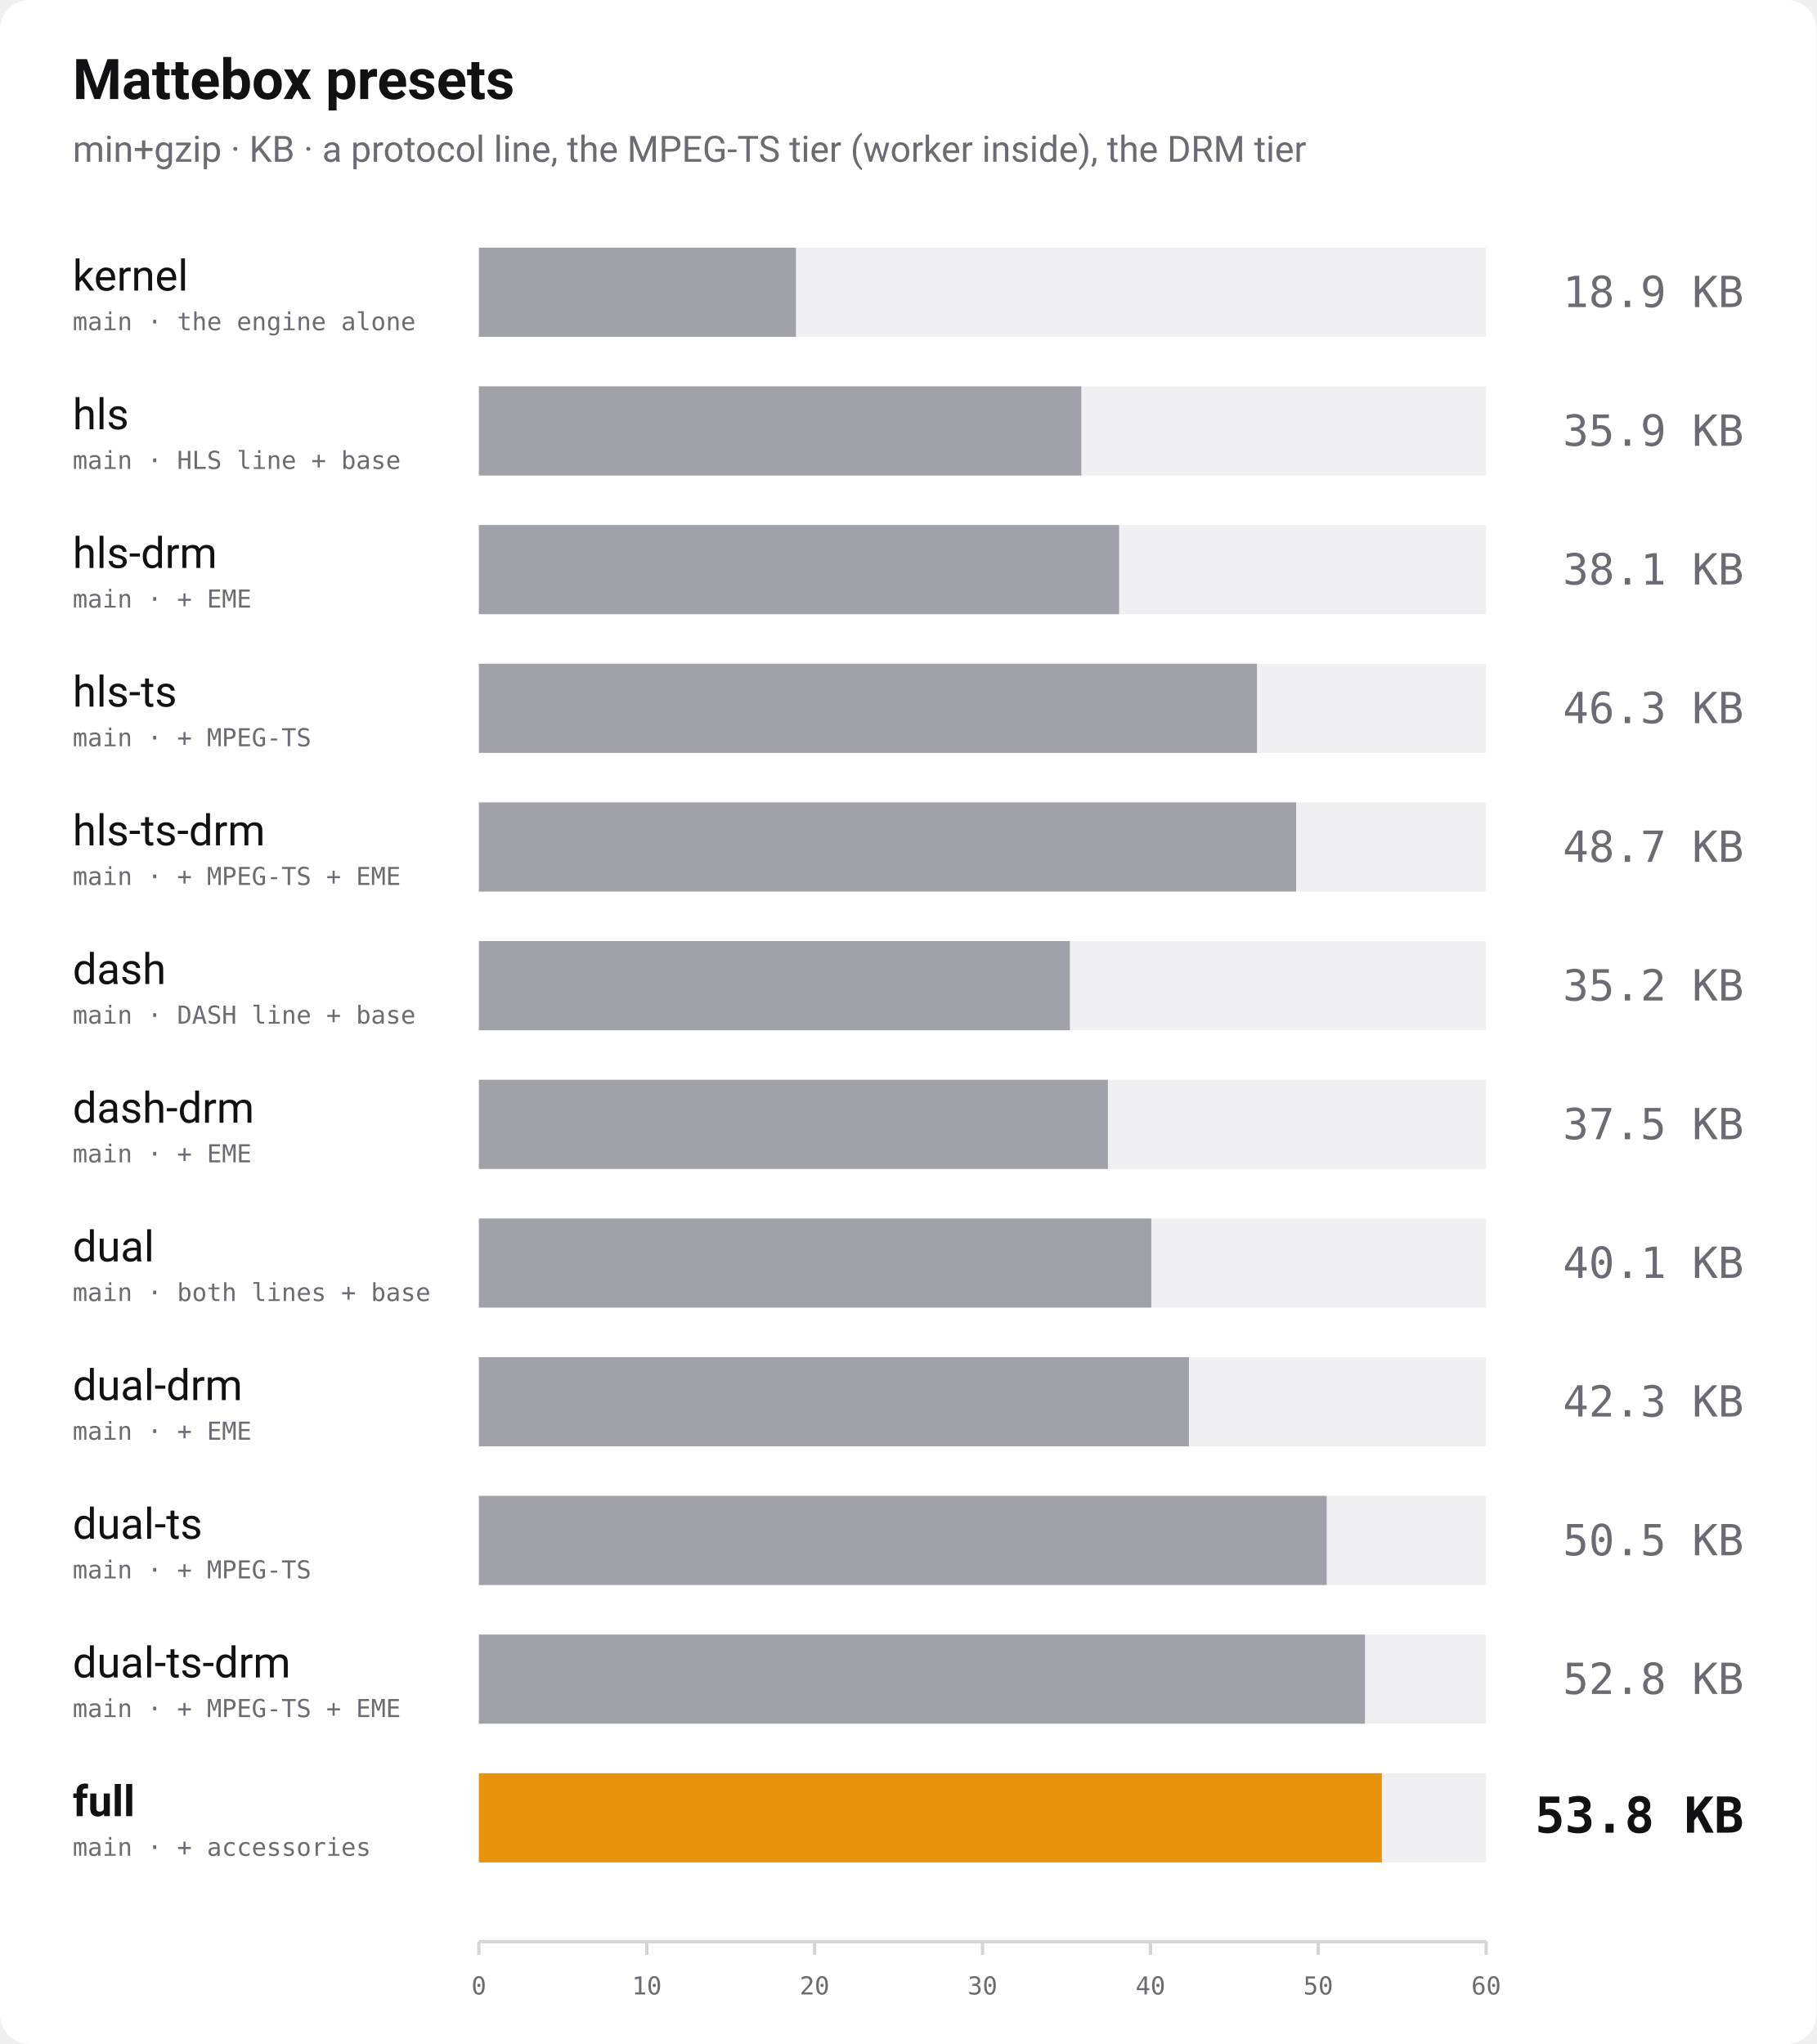
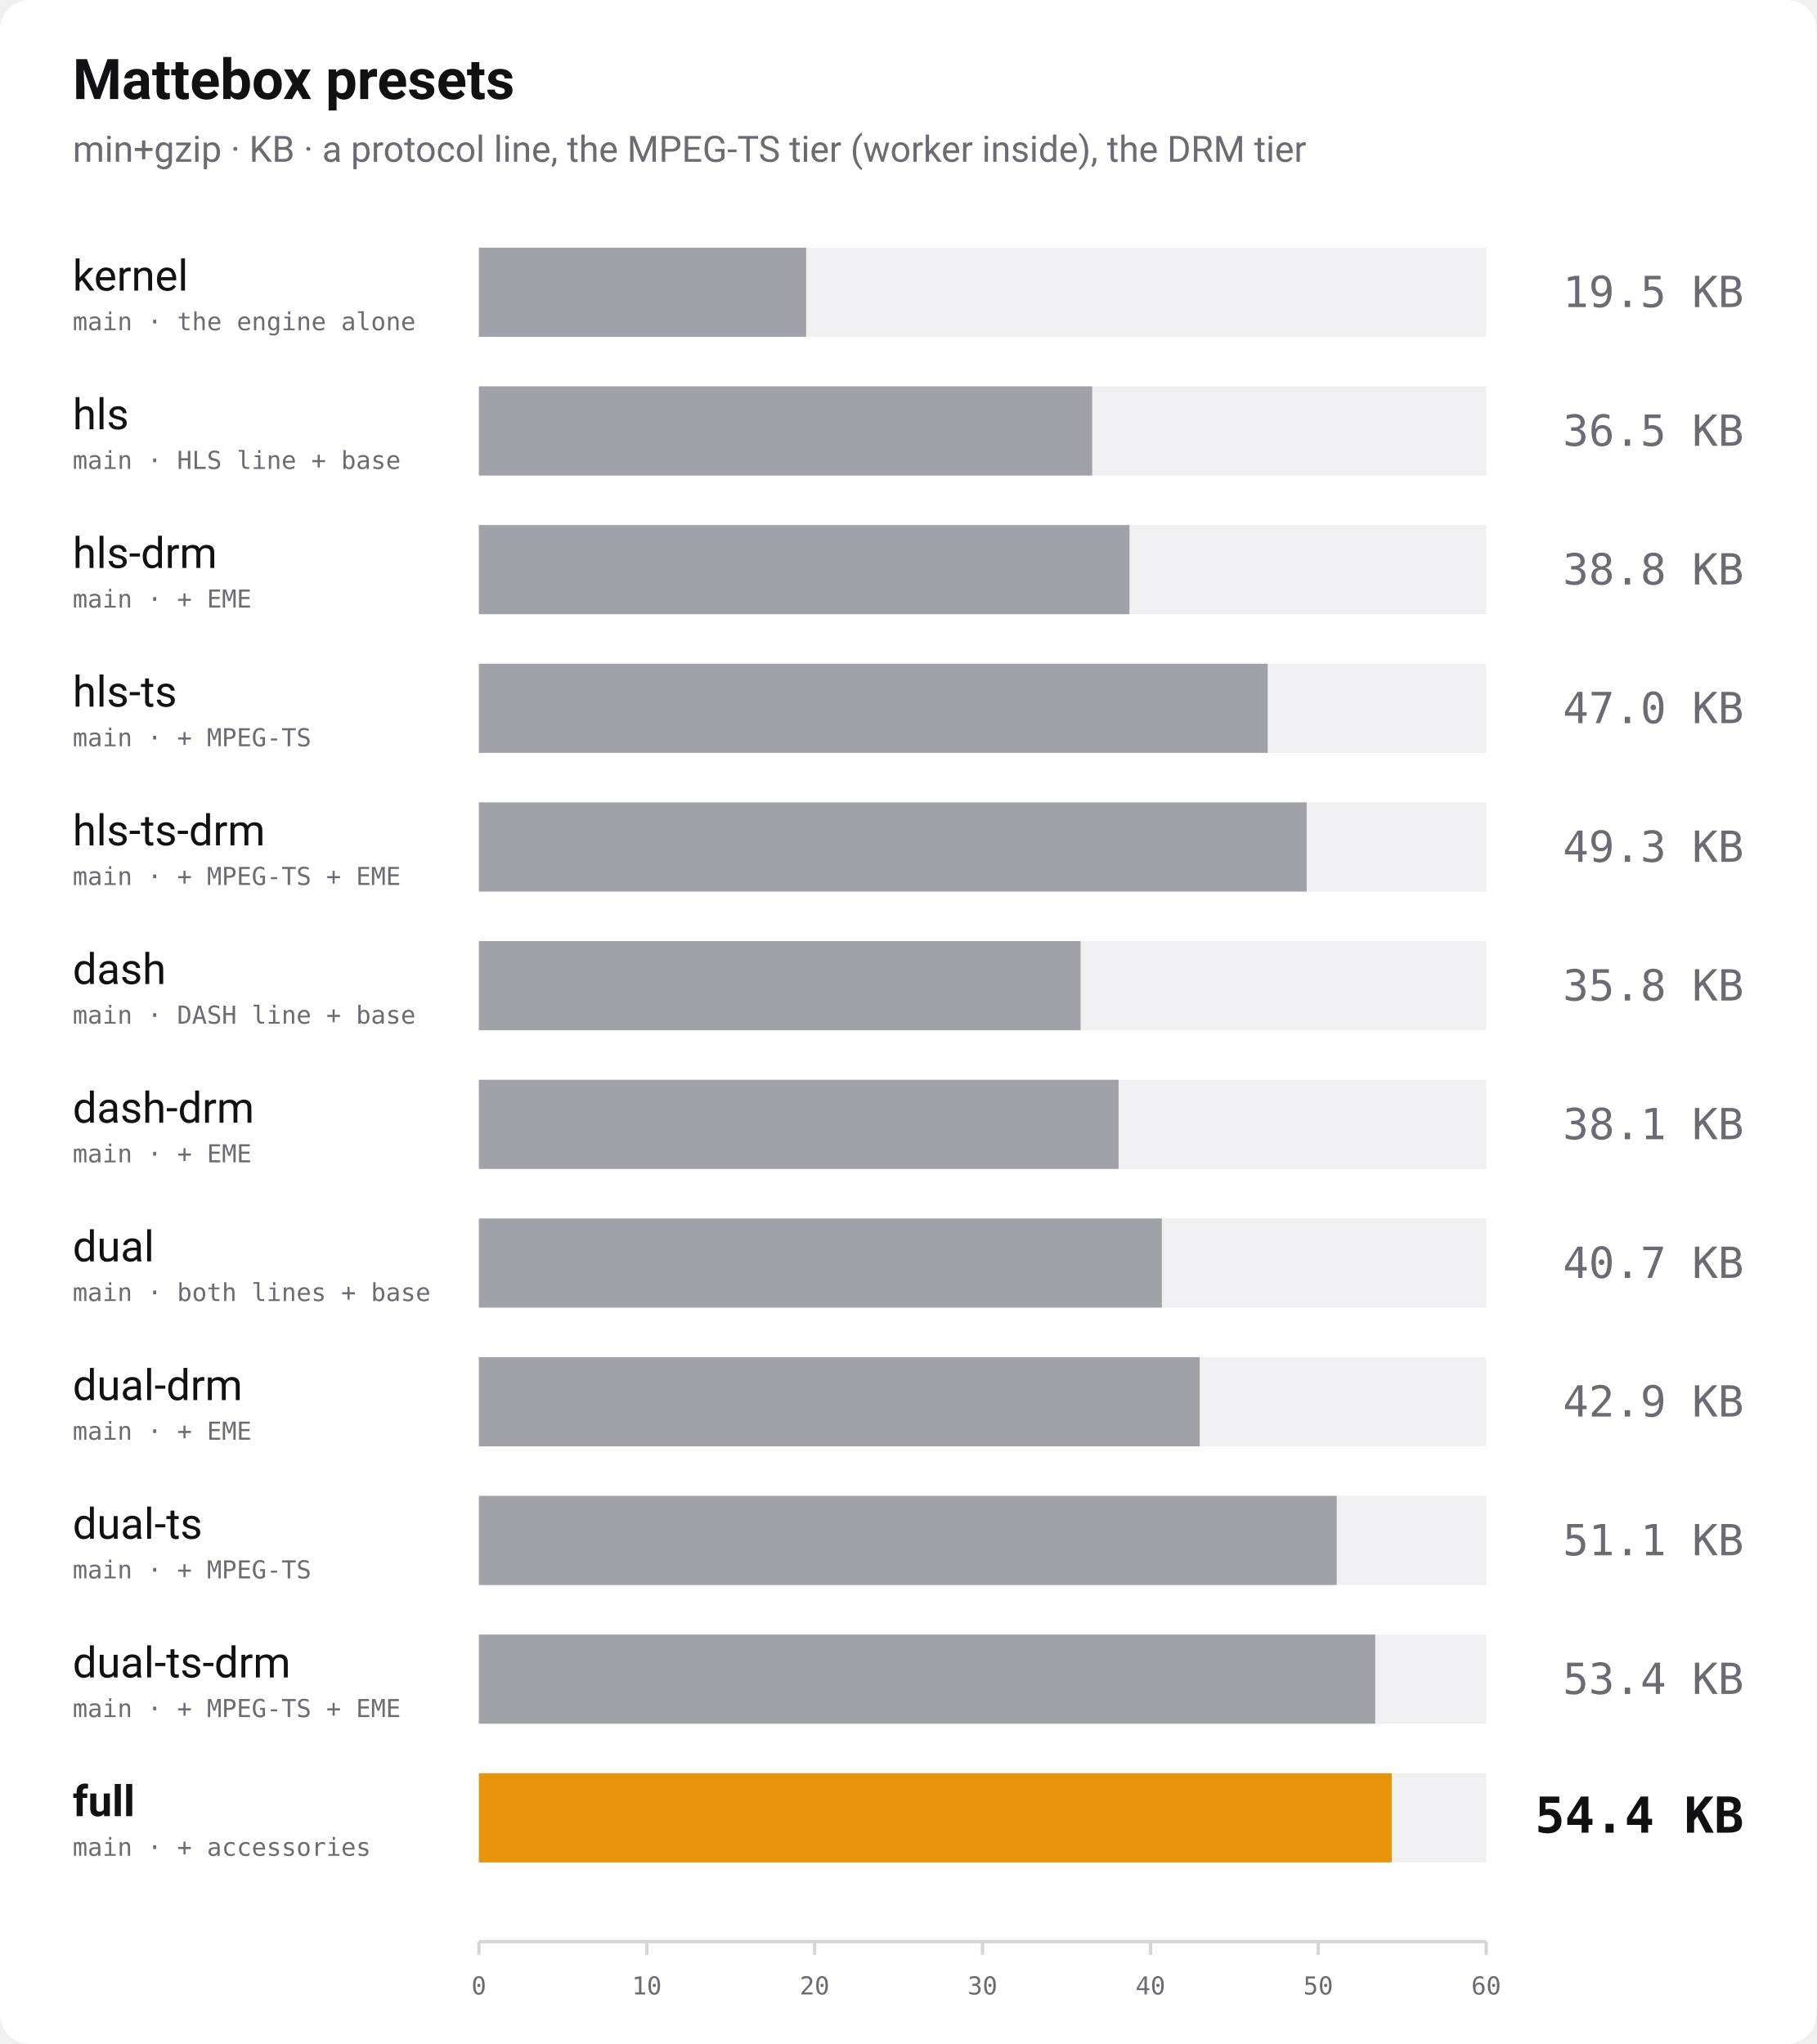
<svg xmlns="http://www.w3.org/2000/svg" width="1100" height="1238" viewBox="0 0 1100 1238" role="img" aria-label="Bundle size of every Mattebox preset, min+gzip">
  <rect width="1100" height="1238" rx="18" fill="#ffffff" />
  <text x="44" y="60" font-family="-apple-system, 'Segoe UI', Roboto, Helvetica, Arial, sans-serif" font-size="34" font-weight="700" fill="#111114">Mattebox presets</text>
  <text x="44" y="98" font-family="-apple-system, 'Segoe UI', Roboto, Helvetica, Arial, sans-serif" font-size="22" fill="#6b6b74">min+gzip · KB · a protocol line, the MPEG-TS tier (worker inside), the DRM tier</text>
  <text x="44" y="176" font-family="-apple-system, 'Segoe UI', Roboto, Helvetica, Arial, sans-serif" font-size="26" font-weight="400" fill="#111114">kernel</text>
  <text x="44" y="200" font-family="ui-monospace, 'SF Mono', Menlo, Consolas, monospace" font-size="15" fill="#6b6b74">main · the engine alone</text>
  <rect x="290" y="150" width="610" height="54" fill="#f0f0f3" />
-   <rect x="290" y="150" width="192.0" height="54" fill="#a1a1aa" />
-   <text x="1056" y="186" text-anchor="end" font-family="ui-monospace, 'SF Mono', Menlo, Consolas, monospace" font-size="26" font-weight="400" fill="#6b6b74">18.9 KB</text>
+   <rect x="290" y="150" width="198.2" height="54" fill="#a1a1aa" />
+   <text x="1056" y="186" text-anchor="end" font-family="ui-monospace, 'SF Mono', Menlo, Consolas, monospace" font-size="26" font-weight="400" fill="#6b6b74">19.5 KB</text>
  <text x="44" y="260" font-family="-apple-system, 'Segoe UI', Roboto, Helvetica, Arial, sans-serif" font-size="26" font-weight="400" fill="#111114">hls</text>
  <text x="44" y="284" font-family="ui-monospace, 'SF Mono', Menlo, Consolas, monospace" font-size="15" fill="#6b6b74">main · HLS line + base</text>
  <rect x="290" y="234" width="610" height="54" fill="#f0f0f3" />
-   <rect x="290" y="234" width="364.8" height="54" fill="#a1a1aa" />
-   <text x="1056" y="270" text-anchor="end" font-family="ui-monospace, 'SF Mono', Menlo, Consolas, monospace" font-size="26" font-weight="400" fill="#6b6b74">35.9 KB</text>
+   <rect x="290" y="234" width="371.4" height="54" fill="#a1a1aa" />
+   <text x="1056" y="270" text-anchor="end" font-family="ui-monospace, 'SF Mono', Menlo, Consolas, monospace" font-size="26" font-weight="400" fill="#6b6b74">36.5 KB</text>
  <text x="44" y="344" font-family="-apple-system, 'Segoe UI', Roboto, Helvetica, Arial, sans-serif" font-size="26" font-weight="400" fill="#111114">hls-drm</text>
  <text x="44" y="368" font-family="ui-monospace, 'SF Mono', Menlo, Consolas, monospace" font-size="15" fill="#6b6b74">main · + EME</text>
  <rect x="290" y="318" width="610" height="54" fill="#f0f0f3" />
-   <rect x="290" y="318" width="387.7" height="54" fill="#a1a1aa" />
-   <text x="1056" y="354" text-anchor="end" font-family="ui-monospace, 'SF Mono', Menlo, Consolas, monospace" font-size="26" font-weight="400" fill="#6b6b74">38.1 KB</text>
+   <rect x="290" y="318" width="394.0" height="54" fill="#a1a1aa" />
+   <text x="1056" y="354" text-anchor="end" font-family="ui-monospace, 'SF Mono', Menlo, Consolas, monospace" font-size="26" font-weight="400" fill="#6b6b74">38.8 KB</text>
  <text x="44" y="428" font-family="-apple-system, 'Segoe UI', Roboto, Helvetica, Arial, sans-serif" font-size="26" font-weight="400" fill="#111114">hls-ts</text>
  <text x="44" y="452" font-family="ui-monospace, 'SF Mono', Menlo, Consolas, monospace" font-size="15" fill="#6b6b74">main · + MPEG-TS</text>
  <rect x="290" y="402" width="610" height="54" fill="#f0f0f3" />
-   <rect x="290" y="402" width="471.2" height="54" fill="#a1a1aa" />
-   <text x="1056" y="438" text-anchor="end" font-family="ui-monospace, 'SF Mono', Menlo, Consolas, monospace" font-size="26" font-weight="400" fill="#6b6b74">46.3 KB</text>
+   <rect x="290" y="402" width="477.7" height="54" fill="#a1a1aa" />
+   <text x="1056" y="438" text-anchor="end" font-family="ui-monospace, 'SF Mono', Menlo, Consolas, monospace" font-size="26" font-weight="400" fill="#6b6b74">47.0 KB</text>
  <text x="44" y="512" font-family="-apple-system, 'Segoe UI', Roboto, Helvetica, Arial, sans-serif" font-size="26" font-weight="400" fill="#111114">hls-ts-drm</text>
  <text x="44" y="536" font-family="ui-monospace, 'SF Mono', Menlo, Consolas, monospace" font-size="15" fill="#6b6b74">main · + MPEG-TS + EME</text>
  <rect x="290" y="486" width="610" height="54" fill="#f0f0f3" />
-   <rect x="290" y="486" width="494.9" height="54" fill="#a1a1aa" />
-   <text x="1056" y="522" text-anchor="end" font-family="ui-monospace, 'SF Mono', Menlo, Consolas, monospace" font-size="26" font-weight="400" fill="#6b6b74">48.7 KB</text>
+   <rect x="290" y="486" width="501.3" height="54" fill="#a1a1aa" />
+   <text x="1056" y="522" text-anchor="end" font-family="ui-monospace, 'SF Mono', Menlo, Consolas, monospace" font-size="26" font-weight="400" fill="#6b6b74">49.3 KB</text>
  <text x="44" y="596" font-family="-apple-system, 'Segoe UI', Roboto, Helvetica, Arial, sans-serif" font-size="26" font-weight="400" fill="#111114">dash</text>
  <text x="44" y="620" font-family="ui-monospace, 'SF Mono', Menlo, Consolas, monospace" font-size="15" fill="#6b6b74">main · DASH line + base</text>
  <rect x="290" y="570" width="610" height="54" fill="#f0f0f3" />
-   <rect x="290" y="570" width="357.9" height="54" fill="#a1a1aa" />
-   <text x="1056" y="606" text-anchor="end" font-family="ui-monospace, 'SF Mono', Menlo, Consolas, monospace" font-size="26" font-weight="400" fill="#6b6b74">35.2 KB</text>
+   <rect x="290" y="570" width="364.4" height="54" fill="#a1a1aa" />
+   <text x="1056" y="606" text-anchor="end" font-family="ui-monospace, 'SF Mono', Menlo, Consolas, monospace" font-size="26" font-weight="400" fill="#6b6b74">35.8 KB</text>
  <text x="44" y="680" font-family="-apple-system, 'Segoe UI', Roboto, Helvetica, Arial, sans-serif" font-size="26" font-weight="400" fill="#111114">dash-drm</text>
  <text x="44" y="704" font-family="ui-monospace, 'SF Mono', Menlo, Consolas, monospace" font-size="15" fill="#6b6b74">main · + EME</text>
  <rect x="290" y="654" width="610" height="54" fill="#f0f0f3" />
-   <rect x="290" y="654" width="380.9" height="54" fill="#a1a1aa" />
-   <text x="1056" y="690" text-anchor="end" font-family="ui-monospace, 'SF Mono', Menlo, Consolas, monospace" font-size="26" font-weight="400" fill="#6b6b74">37.5 KB</text>
+   <rect x="290" y="654" width="387.4" height="54" fill="#a1a1aa" />
+   <text x="1056" y="690" text-anchor="end" font-family="ui-monospace, 'SF Mono', Menlo, Consolas, monospace" font-size="26" font-weight="400" fill="#6b6b74">38.1 KB</text>
  <text x="44" y="764" font-family="-apple-system, 'Segoe UI', Roboto, Helvetica, Arial, sans-serif" font-size="26" font-weight="400" fill="#111114">dual</text>
  <text x="44" y="788" font-family="ui-monospace, 'SF Mono', Menlo, Consolas, monospace" font-size="15" fill="#6b6b74">main · both lines + base</text>
  <rect x="290" y="738" width="610" height="54" fill="#f0f0f3" />
-   <rect x="290" y="738" width="407.2" height="54" fill="#a1a1aa" />
-   <text x="1056" y="774" text-anchor="end" font-family="ui-monospace, 'SF Mono', Menlo, Consolas, monospace" font-size="26" font-weight="400" fill="#6b6b74">40.1 KB</text>
+   <rect x="290" y="738" width="413.6" height="54" fill="#a1a1aa" />
+   <text x="1056" y="774" text-anchor="end" font-family="ui-monospace, 'SF Mono', Menlo, Consolas, monospace" font-size="26" font-weight="400" fill="#6b6b74">40.7 KB</text>
  <text x="44" y="848" font-family="-apple-system, 'Segoe UI', Roboto, Helvetica, Arial, sans-serif" font-size="26" font-weight="400" fill="#111114">dual-drm</text>
  <text x="44" y="872" font-family="ui-monospace, 'SF Mono', Menlo, Consolas, monospace" font-size="15" fill="#6b6b74">main · + EME</text>
  <rect x="290" y="822" width="610" height="54" fill="#f0f0f3" />
-   <rect x="290" y="822" width="430.0" height="54" fill="#a1a1aa" />
-   <text x="1056" y="858" text-anchor="end" font-family="ui-monospace, 'SF Mono', Menlo, Consolas, monospace" font-size="26" font-weight="400" fill="#6b6b74">42.3 KB</text>
+   <rect x="290" y="822" width="436.5" height="54" fill="#a1a1aa" />
+   <text x="1056" y="858" text-anchor="end" font-family="ui-monospace, 'SF Mono', Menlo, Consolas, monospace" font-size="26" font-weight="400" fill="#6b6b74">42.9 KB</text>
  <text x="44" y="932" font-family="-apple-system, 'Segoe UI', Roboto, Helvetica, Arial, sans-serif" font-size="26" font-weight="400" fill="#111114">dual-ts</text>
  <text x="44" y="956" font-family="ui-monospace, 'SF Mono', Menlo, Consolas, monospace" font-size="15" fill="#6b6b74">main · + MPEG-TS</text>
  <rect x="290" y="906" width="610" height="54" fill="#f0f0f3" />
-   <rect x="290" y="906" width="513.4" height="54" fill="#a1a1aa" />
-   <text x="1056" y="942" text-anchor="end" font-family="ui-monospace, 'SF Mono', Menlo, Consolas, monospace" font-size="26" font-weight="400" fill="#6b6b74">50.5 KB</text>
+   <rect x="290" y="906" width="519.5" height="54" fill="#a1a1aa" />
+   <text x="1056" y="942" text-anchor="end" font-family="ui-monospace, 'SF Mono', Menlo, Consolas, monospace" font-size="26" font-weight="400" fill="#6b6b74">51.1 KB</text>
  <text x="44" y="1016" font-family="-apple-system, 'Segoe UI', Roboto, Helvetica, Arial, sans-serif" font-size="26" font-weight="400" fill="#111114">dual-ts-drm</text>
  <text x="44" y="1040" font-family="ui-monospace, 'SF Mono', Menlo, Consolas, monospace" font-size="15" fill="#6b6b74">main · + MPEG-TS + EME</text>
  <rect x="290" y="990" width="610" height="54" fill="#f0f0f3" />
-   <rect x="290" y="990" width="536.6" height="54" fill="#a1a1aa" />
-   <text x="1056" y="1026" text-anchor="end" font-family="ui-monospace, 'SF Mono', Menlo, Consolas, monospace" font-size="26" font-weight="400" fill="#6b6b74">52.8 KB</text>
+   <rect x="290" y="990" width="542.8" height="54" fill="#a1a1aa" />
+   <text x="1056" y="1026" text-anchor="end" font-family="ui-monospace, 'SF Mono', Menlo, Consolas, monospace" font-size="26" font-weight="400" fill="#6b6b74">53.4 KB</text>
  <text x="44" y="1100" font-family="-apple-system, 'Segoe UI', Roboto, Helvetica, Arial, sans-serif" font-size="26" font-weight="700" fill="#111114">full</text>
  <text x="44" y="1124" font-family="ui-monospace, 'SF Mono', Menlo, Consolas, monospace" font-size="15" fill="#6b6b74">main · + accessories</text>
  <rect x="290" y="1074" width="610" height="54" fill="#f0f0f3" />
-   <rect x="290" y="1074" width="546.8" height="54" fill="#e8930c" />
-   <text x="1056" y="1110" text-anchor="end" font-family="ui-monospace, 'SF Mono', Menlo, Consolas, monospace" font-size="30" font-weight="700" fill="#111114">53.8 KB</text>
+   <rect x="290" y="1074" width="552.8" height="54" fill="#e8930c" />
+   <text x="1056" y="1110" text-anchor="end" font-family="ui-monospace, 'SF Mono', Menlo, Consolas, monospace" font-size="30" font-weight="700" fill="#111114">54.4 KB</text>
  <line x1="290" y1="1176" x2="900" y2="1176" stroke="#d4d4d9" stroke-width="2" />
  <line x1="290.0" y1="1176" x2="290.0" y2="1184" stroke="#d4d4d9" stroke-width="2" />
  <text x="290.0" y="1208" text-anchor="middle" font-family="ui-monospace, 'SF Mono', Menlo, Consolas, monospace" font-size="15" fill="#6b6b74">0</text>
  <line x1="391.7" y1="1176" x2="391.7" y2="1184" stroke="#d4d4d9" stroke-width="2" />
  <text x="391.7" y="1208" text-anchor="middle" font-family="ui-monospace, 'SF Mono', Menlo, Consolas, monospace" font-size="15" fill="#6b6b74">10</text>
  <line x1="493.3" y1="1176" x2="493.3" y2="1184" stroke="#d4d4d9" stroke-width="2" />
  <text x="493.3" y="1208" text-anchor="middle" font-family="ui-monospace, 'SF Mono', Menlo, Consolas, monospace" font-size="15" fill="#6b6b74">20</text>
  <line x1="595.0" y1="1176" x2="595.0" y2="1184" stroke="#d4d4d9" stroke-width="2" />
  <text x="595.0" y="1208" text-anchor="middle" font-family="ui-monospace, 'SF Mono', Menlo, Consolas, monospace" font-size="15" fill="#6b6b74">30</text>
  <line x1="696.7" y1="1176" x2="696.7" y2="1184" stroke="#d4d4d9" stroke-width="2" />
  <text x="696.7" y="1208" text-anchor="middle" font-family="ui-monospace, 'SF Mono', Menlo, Consolas, monospace" font-size="15" fill="#6b6b74">40</text>
  <line x1="798.3" y1="1176" x2="798.3" y2="1184" stroke="#d4d4d9" stroke-width="2" />
  <text x="798.3" y="1208" text-anchor="middle" font-family="ui-monospace, 'SF Mono', Menlo, Consolas, monospace" font-size="15" fill="#6b6b74">50</text>
  <line x1="900.0" y1="1176" x2="900.0" y2="1184" stroke="#d4d4d9" stroke-width="2" />
  <text x="900.0" y="1208" text-anchor="middle" font-family="ui-monospace, 'SF Mono', Menlo, Consolas, monospace" font-size="15" fill="#6b6b74">60</text>
</svg>
